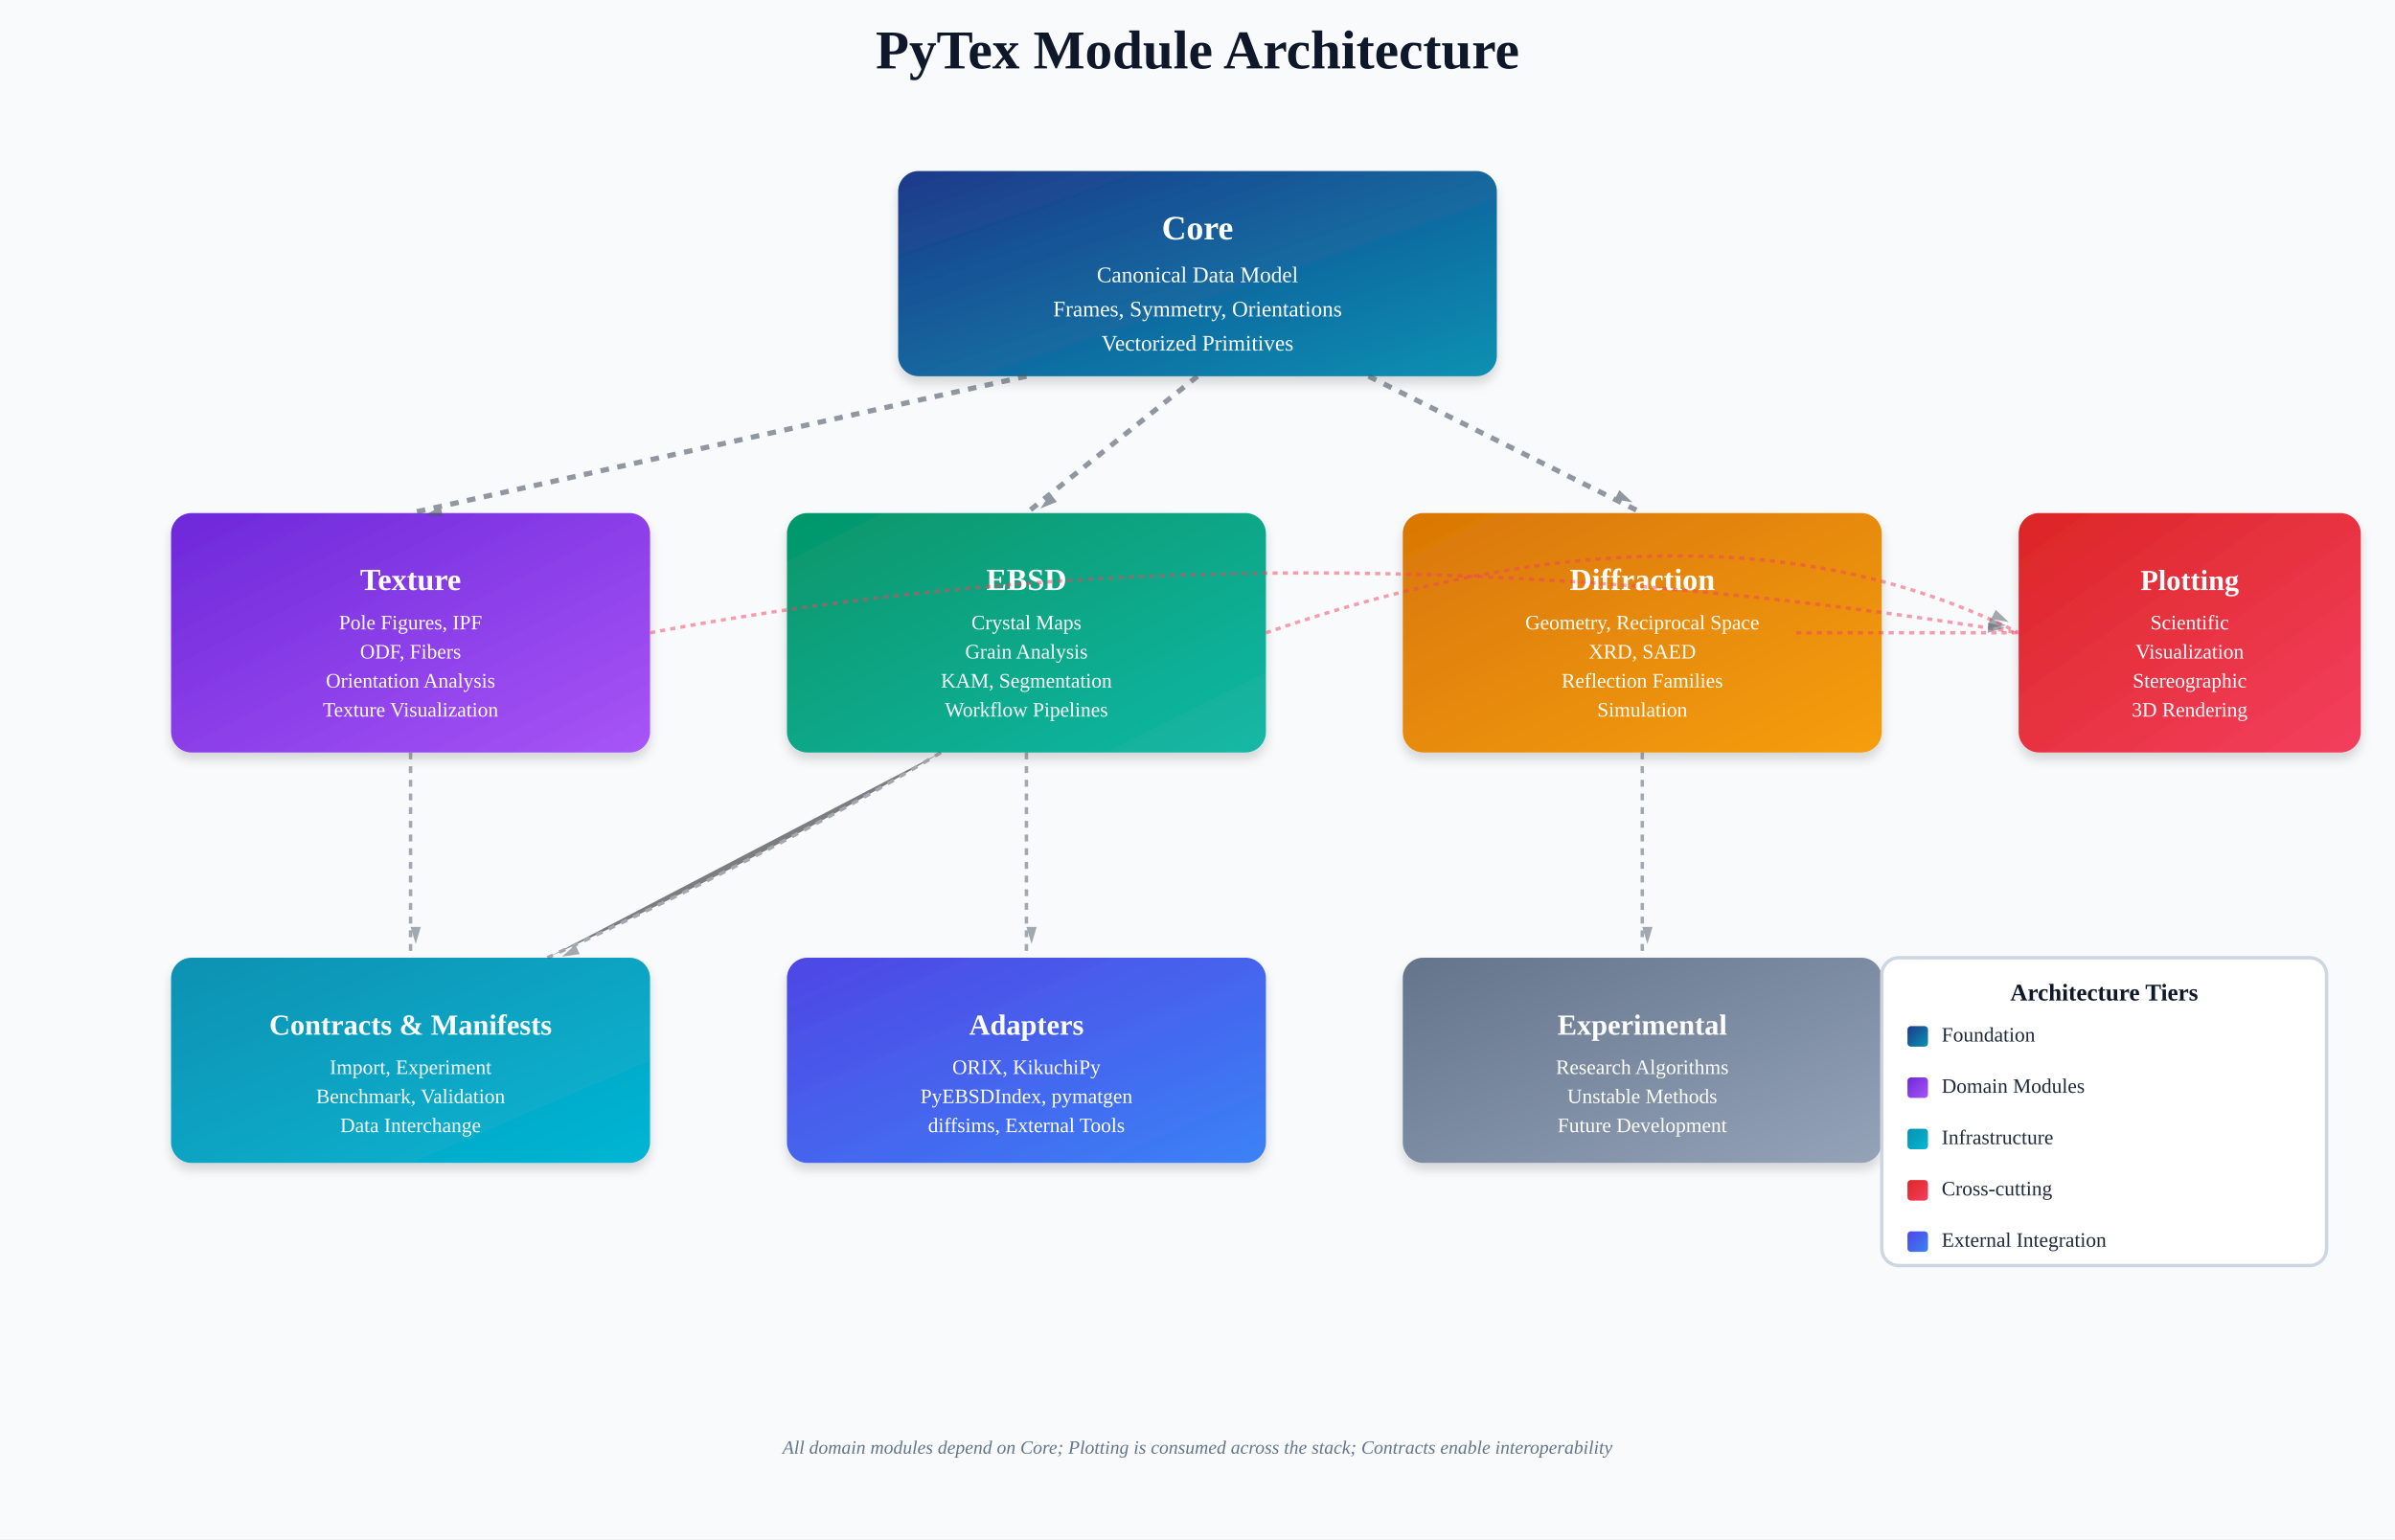
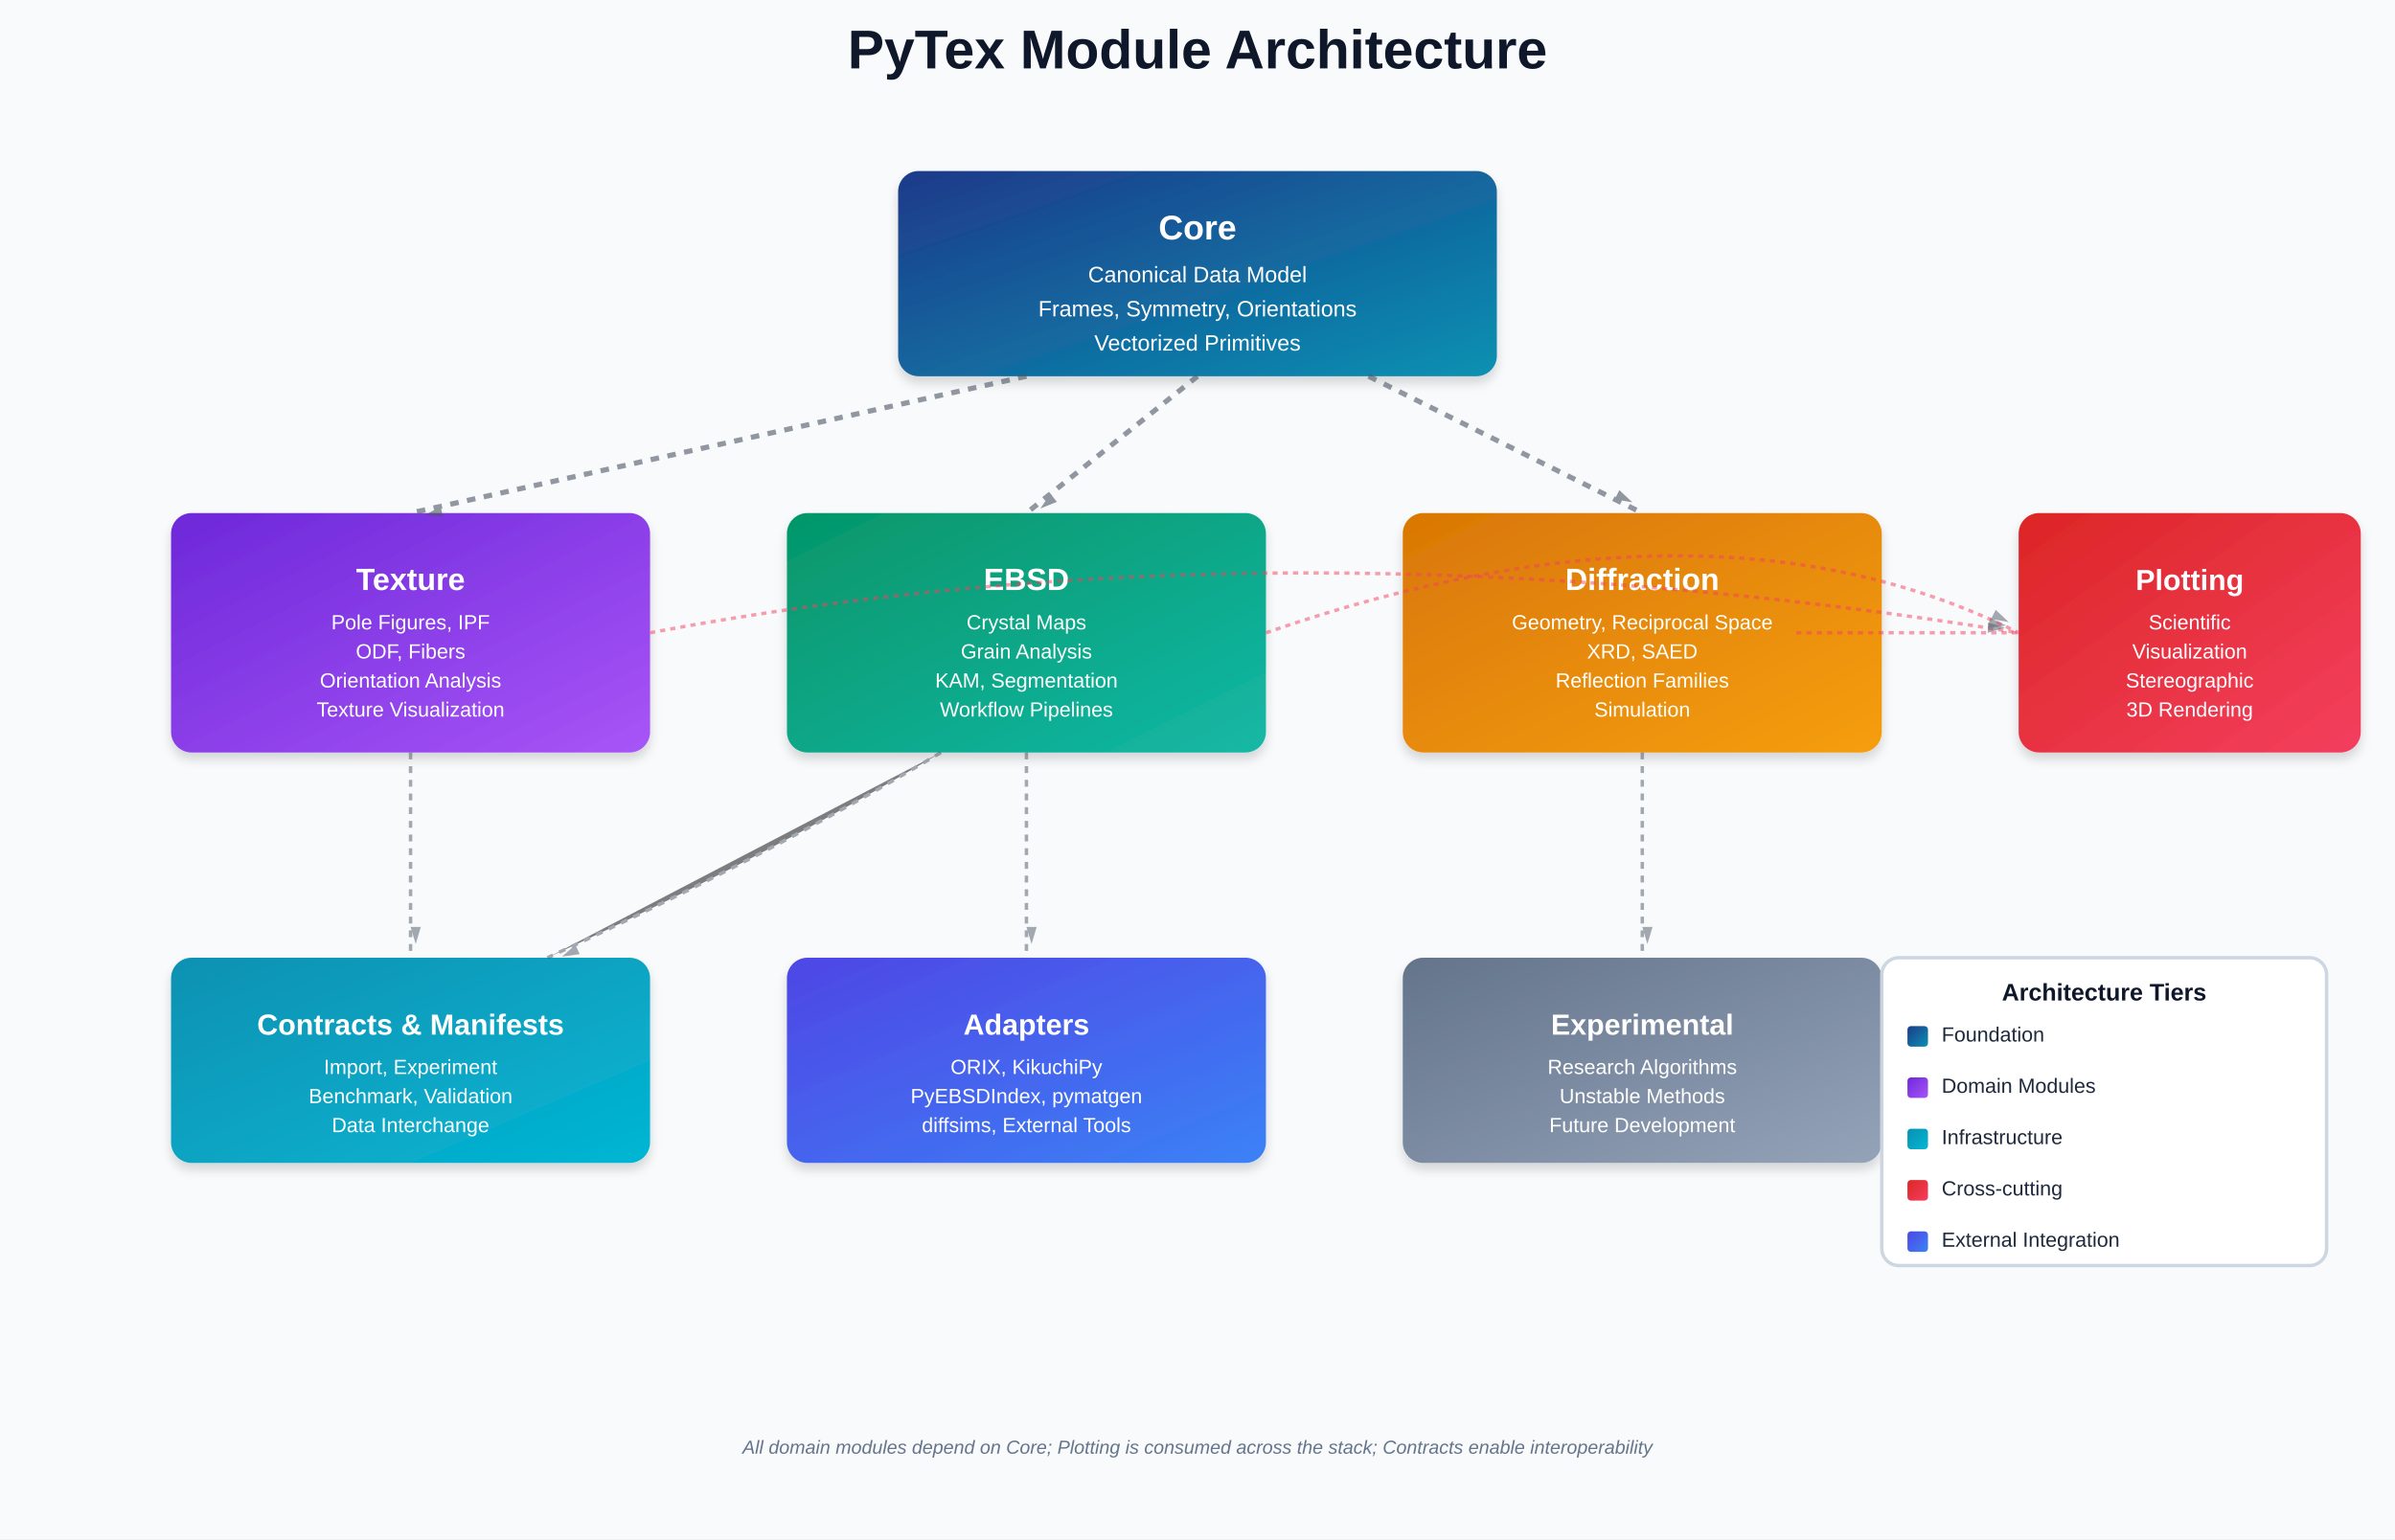
<svg xmlns="http://www.w3.org/2000/svg" viewBox="0 0 1400 900">
  <defs>
    <linearGradient id="coreGradient" x1="0%" y1="0%" x2="100%" y2="100%">
      <stop offset="0%" style="stop-color:#1e3a8a;stop-opacity:1" />
      <stop offset="100%" style="stop-color:#0891b2;stop-opacity:1" />
    </linearGradient>
    <linearGradient id="textureGradient" x1="0%" y1="0%" x2="100%" y2="100%">
      <stop offset="0%" style="stop-color:#6d28d9;stop-opacity:1" />
      <stop offset="100%" style="stop-color:#a855f7;stop-opacity:1" />
    </linearGradient>
    <linearGradient id="ebsdGradient" x1="0%" y1="0%" x2="100%" y2="100%">
      <stop offset="0%" style="stop-color:#059669;stop-opacity:1" />
      <stop offset="100%" style="stop-color:#14b8a6;stop-opacity:1" />
    </linearGradient>
    <linearGradient id="diffractionGradient" x1="0%" y1="0%" x2="100%" y2="100%">
      <stop offset="0%" style="stop-color:#d97706;stop-opacity:1" />
      <stop offset="100%" style="stop-color:#f59e0b;stop-opacity:1" />
    </linearGradient>
    <linearGradient id="plottingGradient" x1="0%" y1="0%" x2="100%" y2="100%">
      <stop offset="0%" style="stop-color:#dc2626;stop-opacity:1" />
      <stop offset="100%" style="stop-color:#f43f5e;stop-opacity:1" />
    </linearGradient>
    <linearGradient id="adaptersGradient" x1="0%" y1="0%" x2="100%" y2="100%">
      <stop offset="0%" style="stop-color:#4f46e5;stop-opacity:1" />
      <stop offset="100%" style="stop-color:#3b82f6;stop-opacity:1" />
    </linearGradient>
    <linearGradient id="experimentalGradient" x1="0%" y1="0%" x2="100%" y2="100%">
      <stop offset="0%" style="stop-color:#64748b;stop-opacity:1" />
      <stop offset="100%" style="stop-color:#94a3b8;stop-opacity:1" />
    </linearGradient>
    <linearGradient id="contractsGradient" x1="0%" y1="0%" x2="100%" y2="100%">
      <stop offset="0%" style="stop-color:#0891b2;stop-opacity:1" />
      <stop offset="100%" style="stop-color:#06b6d4;stop-opacity:1" />
    </linearGradient>
    <marker markerUnits="userSpaceOnUse" id="arrowhead" markerWidth="20.00" markerHeight="20.00" refX="18.00" refY="6.00" orient="auto">
      <polygon points="0 0, 10 3, 0 6" fill="#4b5563" />
    </marker>
    <filter id="shadow" x="-50%" y="-50%" width="200%" height="200%">
      <feDropShadow dx="0" dy="4" stdDeviation="3" flood-opacity="0.15" />
    </filter>
  </defs>
  <rect width="1400" height="900" fill="#f8fafc" />
-   <text x="700" y="40" font-size="32" font-weight="bold" text-anchor="middle" fill="#0f172a">
+   <text x="700" y="40" font-size="32" font-weight="bold" text-anchor="middle" fill="#0f172a" font-family="Arial">
    PyTex Module Architecture
  </text>
  <g filter="url(#shadow)">
    <rect x="525" y="100" width="350" height="120" rx="12" fill="url(#coreGradient)" />
-     <text x="700" y="140" font-size="20" font-weight="bold" text-anchor="middle" fill="white">
+     <text x="700" y="140" font-size="20" font-weight="bold" text-anchor="middle" fill="white" font-family="Arial">
      Core
    </text>
-     <text x="700" y="165" font-size="13" text-anchor="middle" fill="#ffffff">
+     <text x="700" y="165" font-size="13" text-anchor="middle" fill="#ffffff" font-family="Arial">
      Canonical Data Model
    </text>
-     <text x="700" y="185" font-size="13" text-anchor="middle" fill="#ffffff">
+     <text x="700" y="185" font-size="13" text-anchor="middle" fill="#ffffff" font-family="Arial">
      Frames, Symmetry, Orientations
    </text>
-     <text x="700" y="205" font-size="13" text-anchor="middle" fill="#ffffff">
+     <text x="700" y="205" font-size="13" text-anchor="middle" fill="#ffffff" font-family="Arial">
      Vectorized Primitives
    </text>
  </g>
  <g filter="url(#shadow)">
    <rect x="100" y="300" width="280" height="140" rx="12" fill="url(#textureGradient)" />
-     <text x="240" y="345" font-size="18" font-weight="bold" text-anchor="middle" fill="white">
+     <text x="240" y="345" font-size="18" font-weight="bold" text-anchor="middle" fill="white" font-family="Arial">
      Texture
    </text>
-     <text x="240" y="368" font-size="12" text-anchor="middle" fill="#ffffff">
+     <text x="240" y="368" font-size="12" text-anchor="middle" fill="#ffffff" font-family="Arial">
      Pole Figures, IPF
    </text>
-     <text x="240" y="385" font-size="12" text-anchor="middle" fill="#ffffff">
+     <text x="240" y="385" font-size="12" text-anchor="middle" fill="#ffffff" font-family="Arial">
      ODF, Fibers
    </text>
-     <text x="240" y="402" font-size="12" text-anchor="middle" fill="#ffffff">
+     <text x="240" y="402" font-size="12" text-anchor="middle" fill="#ffffff" font-family="Arial">
      Orientation Analysis
    </text>
-     <text x="240" y="419" font-size="12" text-anchor="middle" fill="#ffffff">
+     <text x="240" y="419" font-size="12" text-anchor="middle" fill="#ffffff" font-family="Arial">
      Texture Visualization
    </text>
  </g>
  <g filter="url(#shadow)">
    <rect x="460" y="300" width="280" height="140" rx="12" fill="url(#ebsdGradient)" />
-     <text x="600" y="345" font-size="18" font-weight="bold" text-anchor="middle" fill="white">
+     <text x="600" y="345" font-size="18" font-weight="bold" text-anchor="middle" fill="white" font-family="Arial">
      EBSD
    </text>
-     <text x="600" y="368" font-size="12" text-anchor="middle" fill="#ffffff">
+     <text x="600" y="368" font-size="12" text-anchor="middle" fill="#ffffff" font-family="Arial">
      Crystal Maps
    </text>
-     <text x="600" y="385" font-size="12" text-anchor="middle" fill="#ffffff">
+     <text x="600" y="385" font-size="12" text-anchor="middle" fill="#ffffff" font-family="Arial">
      Grain Analysis
    </text>
-     <text x="600" y="402" font-size="12" text-anchor="middle" fill="#ffffff">
+     <text x="600" y="402" font-size="12" text-anchor="middle" fill="#ffffff" font-family="Arial">
      KAM, Segmentation
    </text>
-     <text x="600" y="419" font-size="12" text-anchor="middle" fill="#ffffff">
+     <text x="600" y="419" font-size="12" text-anchor="middle" fill="#ffffff" font-family="Arial">
      Workflow Pipelines
    </text>
  </g>
  <g filter="url(#shadow)">
    <rect x="820" y="300" width="280" height="140" rx="12" fill="url(#diffractionGradient)" />
-     <text x="960" y="345" font-size="18" font-weight="bold" text-anchor="middle" fill="white">
+     <text x="960" y="345" font-size="18" font-weight="bold" text-anchor="middle" fill="white" font-family="Arial">
      Diffraction
    </text>
-     <text x="960" y="368" font-size="12" text-anchor="middle" fill="#ffffff">
+     <text x="960" y="368" font-size="12" text-anchor="middle" fill="#ffffff" font-family="Arial">
      Geometry, Reciprocal Space
    </text>
-     <text x="960" y="385" font-size="12" text-anchor="middle" fill="#ffffff">
+     <text x="960" y="385" font-size="12" text-anchor="middle" fill="#ffffff" font-family="Arial">
      XRD, SAED
    </text>
-     <text x="960" y="402" font-size="12" text-anchor="middle" fill="#ffffff">
+     <text x="960" y="402" font-size="12" text-anchor="middle" fill="#ffffff" font-family="Arial">
      Reflection Families
    </text>
-     <text x="960" y="419" font-size="12" text-anchor="middle" fill="#ffffff">
+     <text x="960" y="419" font-size="12" text-anchor="middle" fill="#ffffff" font-family="Arial">
      Simulation
    </text>
  </g>
  <line x1="600" y1="220" x2="240" y2="300" stroke="#4b5563" stroke-width="3" stroke-dasharray="5,5" opacity="0.6" marker-end="url(#arrowhead)" />
  <line x1="700" y1="220" x2="600" y2="300" stroke="#4b5563" stroke-width="3" stroke-dasharray="5,5" opacity="0.6" marker-end="url(#arrowhead)" />
  <line x1="800" y1="220" x2="960" y2="300" stroke="#4b5563" stroke-width="3" stroke-dasharray="5,5" opacity="0.6" marker-end="url(#arrowhead)" />
  <g filter="url(#shadow)">
    <rect x="1180" y="300" width="200" height="140" rx="12" fill="url(#plottingGradient)" />
-     <text x="1280" y="345" font-size="17" font-weight="bold" text-anchor="middle" fill="white">
+     <text x="1280" y="345" font-size="17" font-weight="bold" text-anchor="middle" fill="white" font-family="Arial">
      Plotting
    </text>
-     <text x="1280" y="368" font-size="12" text-anchor="middle" fill="#ffffff">
+     <text x="1280" y="368" font-size="12" text-anchor="middle" fill="#ffffff" font-family="Arial">
      Scientific
    </text>
-     <text x="1280" y="385" font-size="12" text-anchor="middle" fill="#ffffff">
+     <text x="1280" y="385" font-size="12" text-anchor="middle" fill="#ffffff" font-family="Arial">
      Visualization
    </text>
-     <text x="1280" y="402" font-size="12" text-anchor="middle" fill="#ffffff">
+     <text x="1280" y="402" font-size="12" text-anchor="middle" fill="#ffffff" font-family="Arial">
      Stereographic
    </text>
-     <text x="1280" y="419" font-size="12" text-anchor="middle" fill="#ffffff">
+     <text x="1280" y="419" font-size="12" text-anchor="middle" fill="#ffffff" font-family="Arial">
      3D Rendering
    </text>
  </g>
  <path d="M 380 370 Q 750 300 1180 370" stroke="#f43f5e" stroke-width="2" fill="none" opacity="0.5" marker-end="url(#arrowhead)" stroke-dasharray="3,3" />
  <path d="M 740 370 Q 1000 280 1180 370" stroke="#f43f5e" stroke-width="2" fill="none" opacity="0.5" marker-end="url(#arrowhead)" stroke-dasharray="3,3" />
  <line x1="1050" y1="370" x2="1180" y2="370" stroke="#f43f5e" stroke-width="2" opacity="0.5" marker-end="url(#arrowhead)" stroke-dasharray="3,3" />
  <g filter="url(#shadow)">
    <rect x="100" y="560" width="280" height="120" rx="12" fill="url(#contractsGradient)" />
-     <text x="240" y="605" font-size="17" font-weight="bold" text-anchor="middle" fill="white">
+     <text x="240" y="605" font-size="17" font-weight="bold" text-anchor="middle" fill="white" font-family="Arial">
      Contracts &amp; Manifests
    </text>
-     <text x="240" y="628" font-size="12" text-anchor="middle" fill="#ffffff">
+     <text x="240" y="628" font-size="12" text-anchor="middle" fill="#ffffff" font-family="Arial">
      Import, Experiment
    </text>
-     <text x="240" y="645" font-size="12" text-anchor="middle" fill="#ffffff">
+     <text x="240" y="645" font-size="12" text-anchor="middle" fill="#ffffff" font-family="Arial">
      Benchmark, Validation
    </text>
-     <text x="240" y="662" font-size="12" text-anchor="middle" fill="#ffffff">
+     <text x="240" y="662" font-size="12" text-anchor="middle" fill="#ffffff" font-family="Arial">
      Data Interchange
    </text>
  </g>
  <g filter="url(#shadow)">
    <rect x="460" y="560" width="280" height="120" rx="12" fill="url(#adaptersGradient)" />
-     <text x="600" y="605" font-size="17" font-weight="bold" text-anchor="middle" fill="white">
+     <text x="600" y="605" font-size="17" font-weight="bold" text-anchor="middle" fill="white" font-family="Arial">
      Adapters
    </text>
-     <text x="600" y="628" font-size="12" text-anchor="middle" fill="#ffffff">
+     <text x="600" y="628" font-size="12" text-anchor="middle" fill="#ffffff" font-family="Arial">
      ORIX, KikuchiPy
    </text>
-     <text x="600" y="645" font-size="12" text-anchor="middle" fill="#ffffff">
+     <text x="600" y="645" font-size="12" text-anchor="middle" fill="#ffffff" font-family="Arial">
      PyEBSDIndex, pymatgen
    </text>
-     <text x="600" y="662" font-size="12" text-anchor="middle" fill="#ffffff">
+     <text x="600" y="662" font-size="12" text-anchor="middle" fill="#ffffff" font-family="Arial">
      diffsims, External Tools
    </text>
  </g>
  <g filter="url(#shadow)">
    <rect x="820" y="560" width="280" height="120" rx="12" fill="url(#experimentalGradient)" />
-     <text x="960" y="605" font-size="17" font-weight="bold" text-anchor="middle" fill="white">
+     <text x="960" y="605" font-size="17" font-weight="bold" text-anchor="middle" fill="white" font-family="Arial">
      Experimental
    </text>
-     <text x="960" y="628" font-size="12" text-anchor="middle" fill="#ffffff">
+     <text x="960" y="628" font-size="12" text-anchor="middle" fill="#ffffff" font-family="Arial">
      Research Algorithms
    </text>
-     <text x="960" y="645" font-size="12" text-anchor="middle" fill="#ffffff">
+     <text x="960" y="645" font-size="12" text-anchor="middle" fill="#ffffff" font-family="Arial">
      Unstable Methods
    </text>
-     <text x="960" y="662" font-size="12" text-anchor="middle" fill="#ffffff">
+     <text x="960" y="662" font-size="12" text-anchor="middle" fill="#ffffff" font-family="Arial">
      Future Development
    </text>
  </g>
  <line x1="240" y1="440" x2="240" y2="560" stroke="#4b5563" stroke-width="2" opacity="0.5" marker-end="url(#arrowhead)" stroke-dasharray="4,4" />
  <path d="M 550 440 Q 450 500 320 560" stroke="#4b5563" stroke-width="2" opacity="0.5" marker-end="url(#arrowhead)" stroke-dasharray="4,4" />
  <line x1="600" y1="440" x2="600" y2="560" stroke="#4b5563" stroke-width="2" opacity="0.5" marker-end="url(#arrowhead)" stroke-dasharray="4,4" />
  <line x1="960" y1="440" x2="960" y2="560" stroke="#4b5563" stroke-width="2" opacity="0.5" marker-end="url(#arrowhead)" stroke-dasharray="4,4" />
  <rect x="1100" y="560" width="260" height="180" rx="10" fill="#ffffff" stroke="#cbd5e1" stroke-width="2" opacity="0.95" />
-   <text x="1230" y="585" font-size="14" font-weight="bold" text-anchor="middle" fill="#0f172a">
+   <text x="1230" y="585" font-size="14" font-weight="bold" text-anchor="middle" fill="#0f172a" font-family="Arial">
    Architecture Tiers
  </text>
  <rect x="1115" y="600" width="12" height="12" rx="2" fill="url(#coreGradient)" />
-   <text x="1135" y="609" font-size="12" fill="#1e293b">Foundation</text>
+   <text x="1135" y="609" font-size="12" fill="#1e293b" font-family="Arial">Foundation</text>
  <rect x="1115" y="630" width="12" height="12" rx="2" fill="url(#textureGradient)" />
-   <text x="1135" y="639" font-size="12" fill="#1e293b">Domain Modules</text>
+   <text x="1135" y="639" font-size="12" fill="#1e293b" font-family="Arial">Domain Modules</text>
  <rect x="1115" y="660" width="12" height="12" rx="2" fill="url(#contractsGradient)" />
-   <text x="1135" y="669" font-size="12" fill="#1e293b">Infrastructure</text>
+   <text x="1135" y="669" font-size="12" fill="#1e293b" font-family="Arial">Infrastructure</text>
  <rect x="1115" y="690" width="12" height="12" rx="2" fill="url(#plottingGradient)" />
-   <text x="1135" y="699" font-size="12" fill="#1e293b">Cross-cutting</text>
+   <text x="1135" y="699" font-size="12" fill="#1e293b" font-family="Arial">Cross-cutting</text>
  <rect x="1115" y="720" width="12" height="12" rx="2" fill="url(#adaptersGradient)" />
-   <text x="1135" y="729" font-size="12" fill="#1e293b">External Integration</text>
-   <text x="700" y="850" font-size="11" text-anchor="middle" fill="#64748b" font-style="italic">
+   <text x="1135" y="729" font-size="12" fill="#1e293b" font-family="Arial">External Integration</text>
+   <text x="700" y="850" font-size="11" text-anchor="middle" fill="#64748b" font-style="italic" font-family="Arial">
    All domain modules depend on Core; Plotting is consumed across the stack; Contracts enable interoperability
  </text>
</svg>
